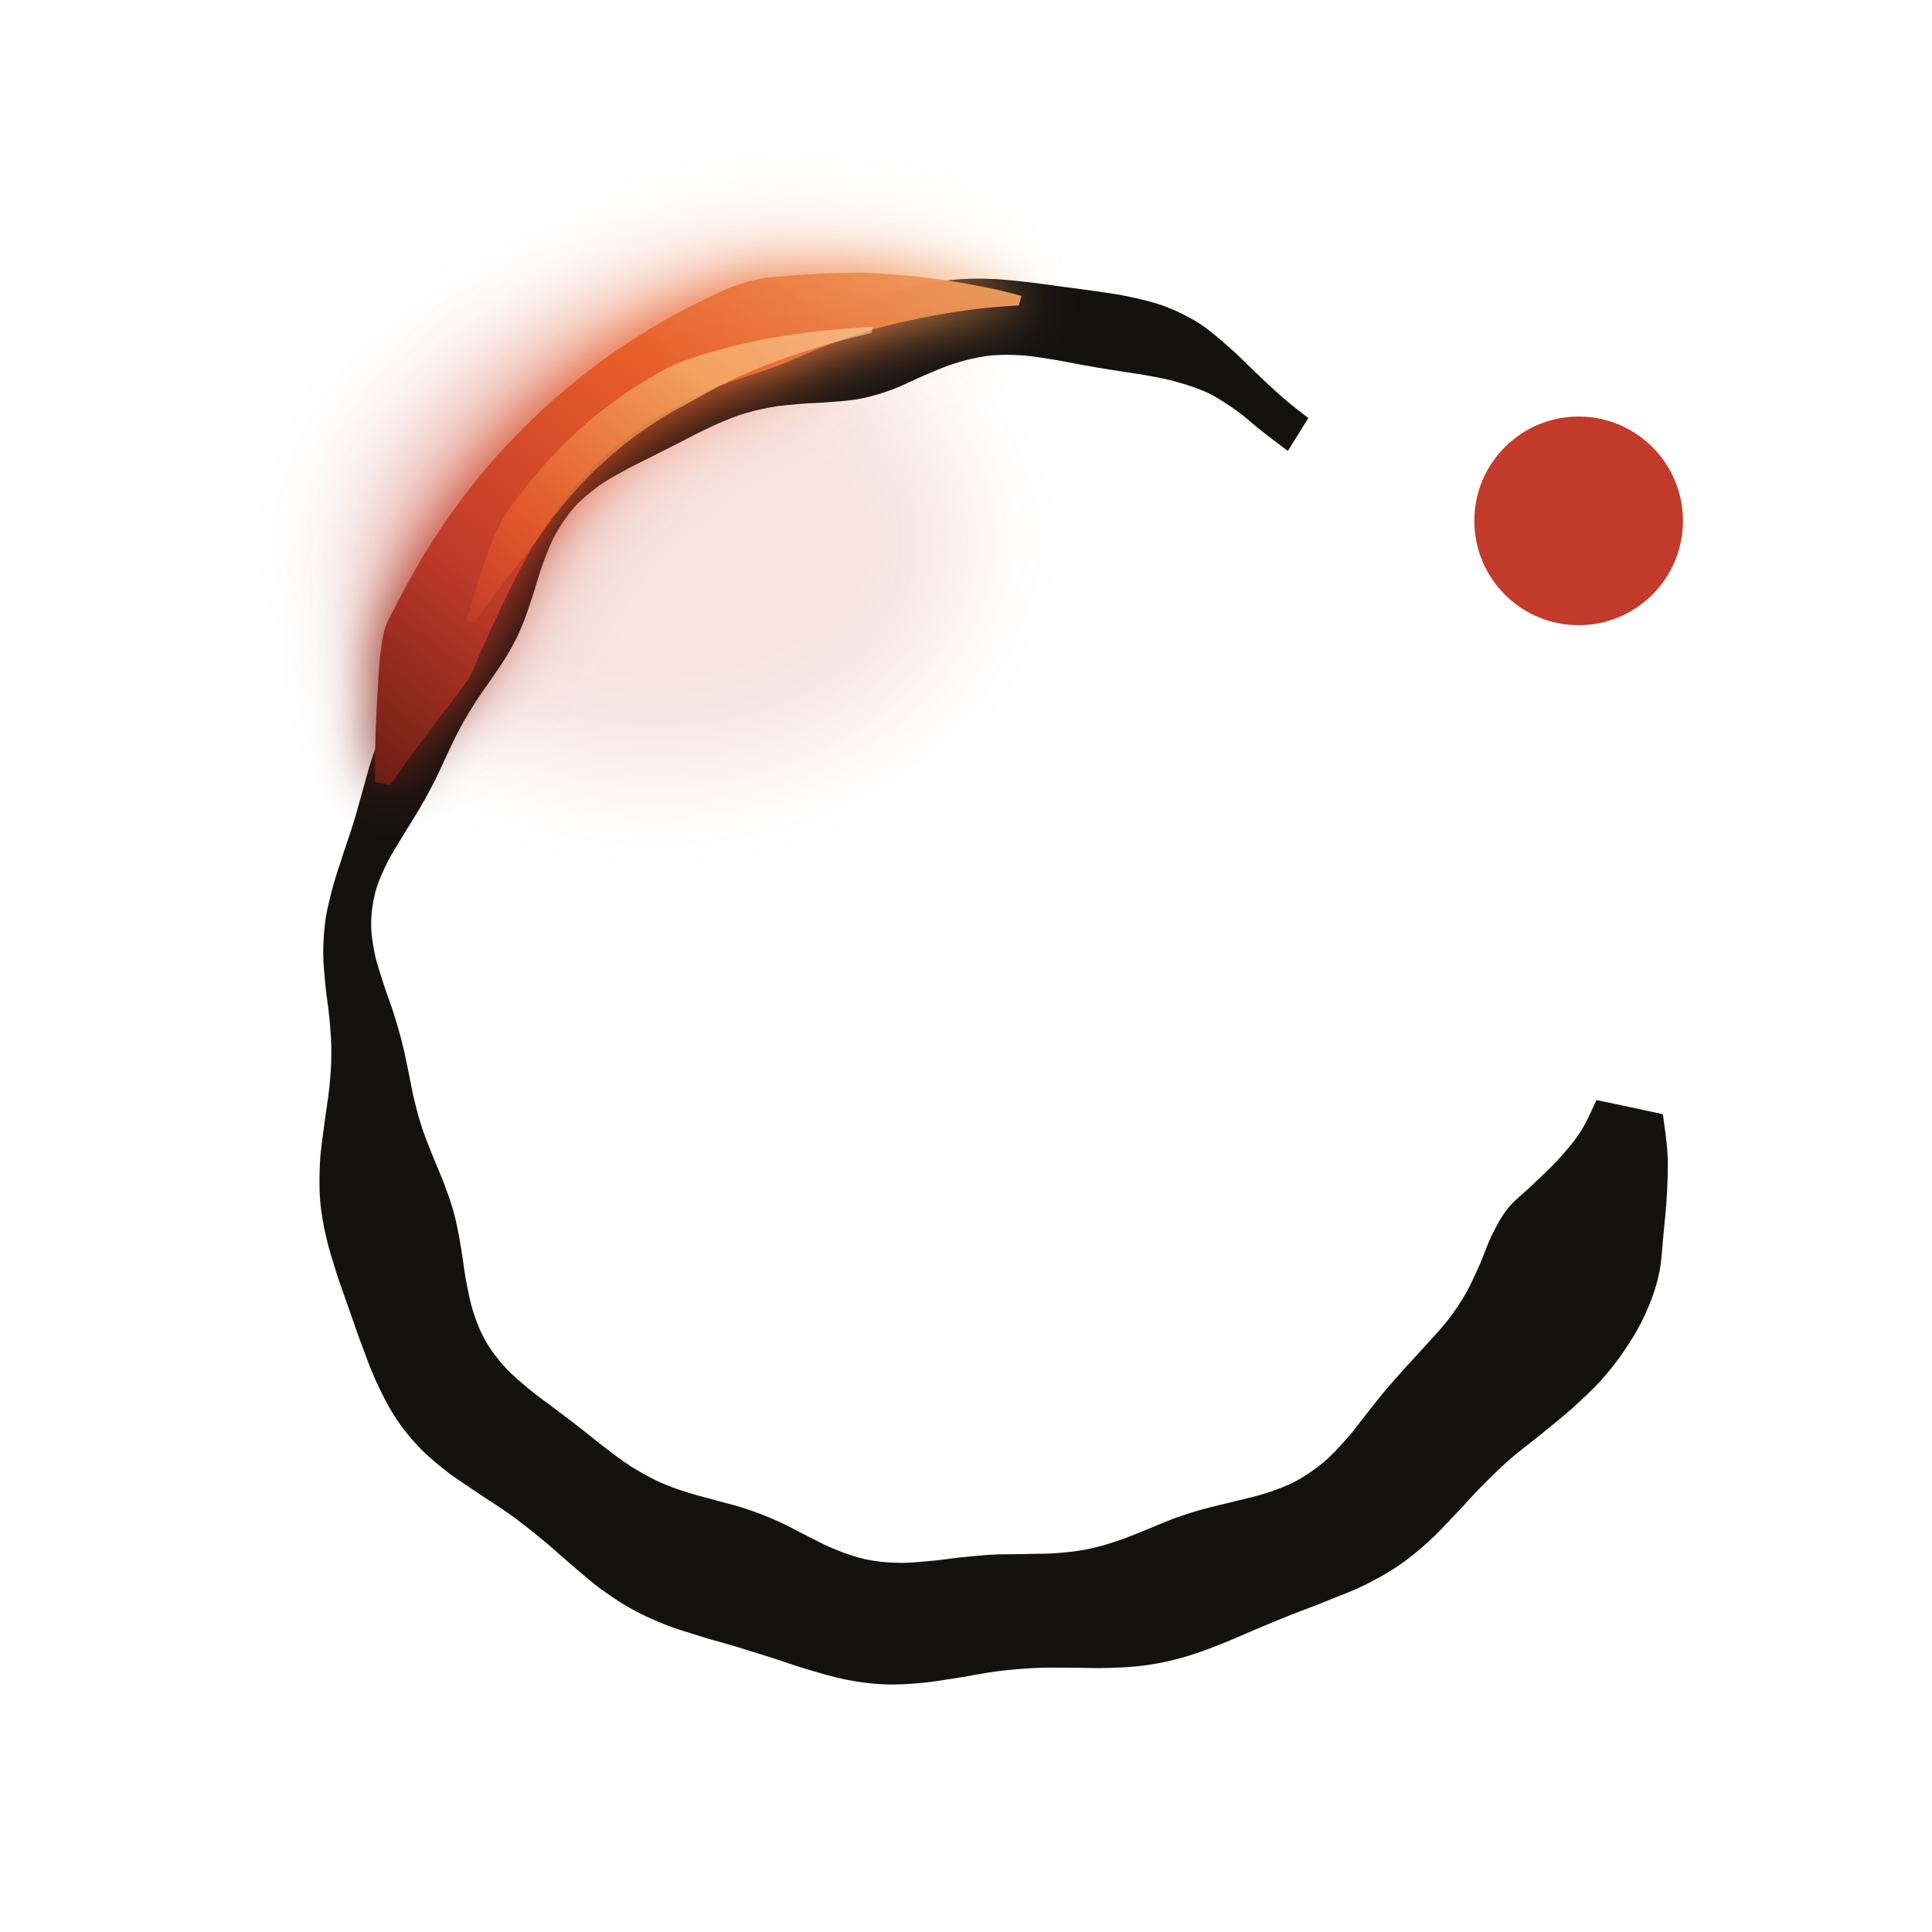
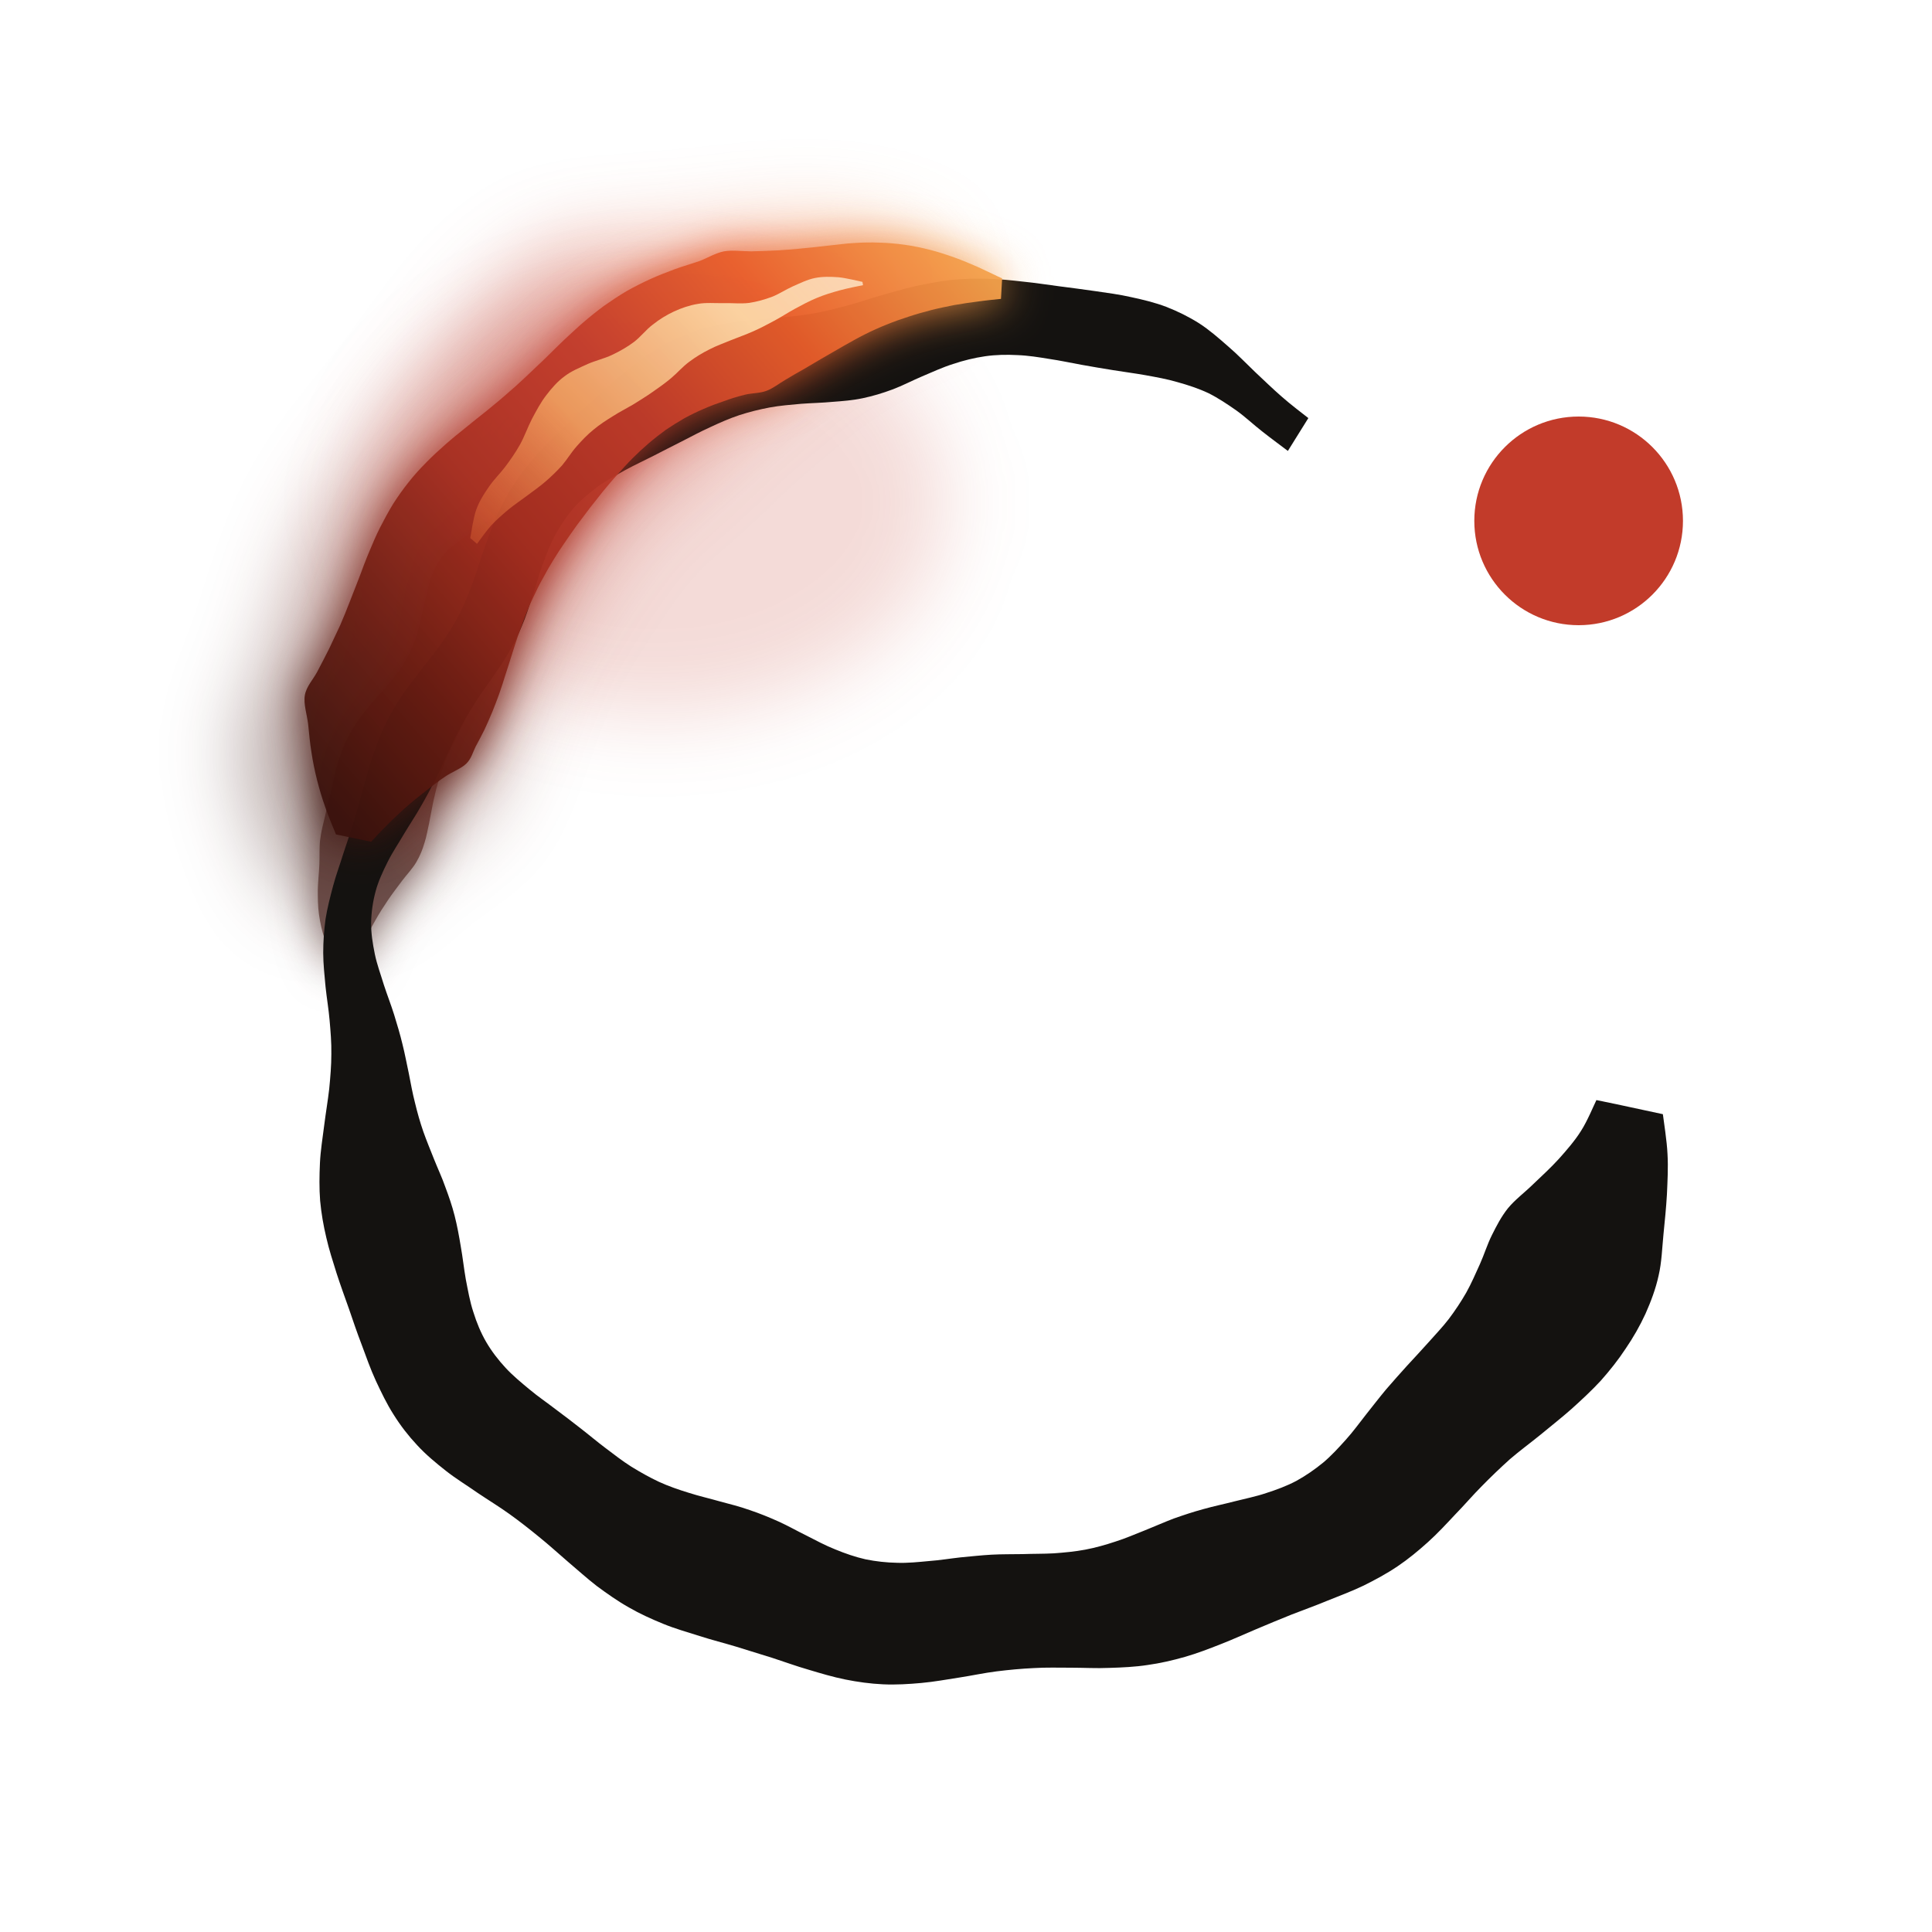
<svg xmlns="http://www.w3.org/2000/svg" viewBox="0 0 100 100" fill="none" role="img" aria-label="ShinkAIdo">
  <defs>
-     <filter id="soft" x="-35%" y="-35%" width="170%" height="170%" color-interpolation-filters="sRGB">
-       <feGaussianBlur in="SourceGraphic" stdDeviation="2.4" />
+     <filter id="soft" x="-40%" y="-40%" width="180%" height="180%" color-interpolation-filters="sRGB">
+       <feGaussianBlur in="SourceGraphic" stdDeviation="2.1" />
    </filter>
-     <filter id="glow" x="-20%" y="-20%" width="140%" height="140%" color-interpolation-filters="sRGB">
-       <feGaussianBlur in="SourceGraphic" stdDeviation="1.35" result="blur" />
+     <filter id="glow" x="-30%" y="-30%" width="160%" height="160%" color-interpolation-filters="sRGB">
+       <feGaussianBlur in="SourceGraphic" stdDeviation="1.15" result="blur" />
      <feMerge>
        <feMergeNode in="blur" />
        <feMergeNode in="SourceGraphic" />
      </feMerge>
    </filter>
-     <linearGradient id="fire" x1="18" y1="58" x2="52" y2="14" gradientUnits="userSpaceOnUse">
-       <stop offset="0%" stop-color="#141210" stop-opacity="0.92" />
-       <stop offset="22%" stop-color="#5C1810" />
-       <stop offset="48%" stop-color="#C23B2A" />
-       <stop offset="72%" stop-color="#E85D2A" />
-       <stop offset="100%" stop-color="#F0A060" stop-opacity="0.95" />
+     <linearGradient id="fire" x1="18.56" y1="43.43" x2="51.83" y2="15.01" gradientUnits="userSpaceOnUse">
+       <stop offset="0%" stop-color="#3A120C" />
+       <stop offset="18%" stop-color="#6B1C12" />
+       <stop offset="38%" stop-color="#A82E1F" />
+       <stop offset="58%" stop-color="#C23B2A" />
+       <stop offset="78%" stop-color="#E85D2A" />
+       <stop offset="100%" stop-color="#F4A04A" />
    </linearGradient>
-     <linearGradient id="ember" x1="28" y1="42" x2="48" y2="16" gradientUnits="userSpaceOnUse">
-       <stop offset="0%" stop-color="#C23B2A" stop-opacity="0" />
-       <stop offset="35%" stop-color="#E85D2A" stop-opacity="0.85" />
-       <stop offset="70%" stop-color="#F4B06A" stop-opacity="0.9" />
-       <stop offset="100%" stop-color="#FFE2B8" stop-opacity="0.55" />
+     <linearGradient id="hot" x1="28" y1="36" x2="48" y2="16" gradientUnits="userSpaceOnUse">
+       <stop offset="0%" stop-color="#E85D2A" stop-opacity="0.15" />
+       <stop offset="40%" stop-color="#F0A060" stop-opacity="0.95" />
+       <stop offset="75%" stop-color="#FFE2B0" stop-opacity="0.92" />
+       <stop offset="100%" stop-color="#FFF6E4" stop-opacity="0.75" />
    </linearGradient>
  </defs>
-   <ellipse cx="34" cy="28" rx="16" ry="12" fill="rgba(194,59,42,0.14)" filter="url(#soft)" />
+   <ellipse cx="34" cy="26" rx="15" ry="11" fill="rgba(194,59,42,0.18)" filter="url(#soft)" />
+   <path d="M 15.33 46.36 C 15.16 46.04, 14.61 45.12, 14.31 44.48 C 14.01 43.84, 13.75 43.18, 13.53 42.52 C 13.31 41.86, 13.15 41.19, 13.00 40.52 C 12.84 39.84, 12.58 39.10, 12.62 38.46 C 12.65 37.82, 12.99 37.25, 13.22 36.66 C 13.44 36.07, 13.75 35.51, 13.98 34.92 C 14.21 34.33, 14.41 33.73, 14.60 33.13 C 14.80 32.52, 14.96 31.90, 15.15 31.28 C 15.34 30.66, 15.52 30.03, 15.75 29.42 C 15.97 28.81, 16.21 28.20, 16.49 27.62 C 16.78 27.03, 17.10 26.47, 17.44 25.92 C 17.79 25.38, 18.18 24.86, 18.57 24.35 C 18.96 23.83, 19.38 23.35, 19.78 22.84 C 20.19 22.34, 20.60 21.85, 21.00 21.34 C 21.40 20.83, 21.79 20.31, 22.18 19.78 C 22.57 19.25, 22.95 18.70, 23.34 18.16 C 23.74 17.63, 24.14 17.07, 24.57 16.56 C 25.00 16.04, 25.45 15.53, 25.93 15.07 C 26.42 14.62, 26.93 14.19, 27.48 13.81 C 28.02 13.43, 28.55 13.00, 29.19 12.80 C 29.83 12.61, 30.63 12.70, 31.34 12.65 C 32.04 12.60, 32.72 12.55, 33.40 12.51 C 34.07 12.46, 34.74 12.43, 35.39 12.37 C 36.03 12.31, 36.66 12.24, 37.29 12.17 C 37.91 12.10, 38.52 12.00, 39.13 11.93 C 39.74 11.86, 40.35 11.78, 40.96 11.75 C 41.57 11.72, 42.18 11.70, 42.79 11.74 C 43.40 11.78, 44.02 11.85, 44.63 11.99 C 45.24 12.13, 45.85 12.36, 46.45 12.59 C 47.05 12.81, 47.91 13.20, 48.21 13.33 L 48.30 15.15 C 48.03 15.23, 47.22 15.44, 46.70 15.61 C 46.17 15.78, 45.65 15.94, 45.14 16.16 C 44.64 16.39, 44.15 16.67, 43.67 16.95 C 43.19 17.24, 42.72 17.55, 42.27 17.87 C 41.82 18.19, 41.38 18.53, 40.95 18.87 C 40.52 19.21, 40.11 19.56, 39.70 19.90 C 39.29 20.25, 38.89 20.59, 38.50 20.93 C 38.11 21.27, 37.73 21.60, 37.35 21.94 C 36.97 22.27, 36.60 22.59, 36.25 22.95 C 35.90 23.31, 35.62 23.78, 35.27 24.11 C 34.91 24.43, 34.48 24.60, 34.11 24.89 C 33.74 25.18, 33.38 25.49, 33.05 25.82 C 32.72 26.14, 32.40 26.50, 32.10 26.86 C 31.80 27.23, 31.53 27.61, 31.26 27.99 C 30.98 28.37, 30.73 28.77, 30.47 29.15 C 30.22 29.54, 29.97 29.92, 29.73 30.30 C 29.48 30.69, 29.23 31.06, 29.00 31.44 C 28.76 31.82, 28.52 32.20, 28.30 32.59 C 28.08 32.97, 27.86 33.36, 27.67 33.75 C 27.47 34.15, 27.29 34.55, 27.12 34.96 C 26.95 35.37, 26.80 35.78, 26.66 36.20 C 26.51 36.61, 26.39 37.03, 26.26 37.44 C 26.13 37.86, 26.01 38.27, 25.87 38.67 C 25.74 39.08, 25.60 39.48, 25.45 39.87 C 25.29 40.27, 25.16 40.66, 24.96 41.04 C 24.75 41.42, 24.59 41.80, 24.21 42.14 C 23.84 42.49, 23.21 42.76, 22.72 43.09 C 22.22 43.43, 21.73 43.79, 21.25 44.17 C 20.78 44.55, 20.31 44.95, 19.87 45.37 C 19.42 45.79, 18.79 46.48, 18.57 46.70 Z" fill="url(#fire)" opacity="0.4" filter="url(#soft)" />
+   <path d="M 17.35 49.89 C 17.26 49.68, 16.95 49.05, 16.81 48.62 C 16.67 48.20, 16.57 47.76, 16.51 47.33 C 16.45 46.90, 16.45 46.47, 16.45 46.05 C 16.46 45.62, 16.51 45.19, 16.53 44.76 C 16.55 44.34, 16.52 43.90, 16.57 43.47 C 16.62 43.05, 16.73 42.63, 16.83 42.22 C 16.92 41.80, 17.03 41.39, 17.13 40.97 C 17.23 40.56, 17.30 40.14, 17.42 39.73 C 17.54 39.33, 17.66 38.92, 17.83 38.53 C 18.01 38.14, 18.21 37.77, 18.45 37.41 C 18.68 37.06, 18.97 36.72, 19.24 36.39 C 19.52 36.06, 19.83 35.75, 20.09 35.43 C 20.36 35.10, 20.62 34.79, 20.84 34.44 C 21.05 34.10, 21.23 33.75, 21.39 33.38 C 21.54 33.00, 21.64 32.60, 21.75 32.20 C 21.85 31.80, 21.92 31.37, 22.03 30.95 C 22.13 30.54, 22.22 30.10, 22.38 29.72 C 22.54 29.34, 22.74 28.97, 23.00 28.67 C 23.26 28.36, 23.61 28.12, 23.94 27.87 C 24.26 27.62, 24.62 27.40, 24.95 27.16 C 25.27 26.92, 25.61 26.69, 25.91 26.44 C 26.21 26.18, 26.48 25.91, 26.75 25.62 C 27.01 25.33, 27.25 25.02, 27.49 24.71 C 27.74 24.40, 27.97 24.06, 28.23 23.76 C 28.49 23.47, 28.76 23.17, 29.06 22.92 C 29.37 22.67, 29.70 22.45, 30.05 22.27 C 30.40 22.09, 30.79 21.96, 31.17 21.84 C 31.56 21.72, 32.16 21.59, 32.36 21.54 L 32.65 22.01 C 32.50 22.14, 32.04 22.52, 31.75 22.79 C 31.47 23.06, 31.18 23.34, 30.92 23.64 C 30.66 23.94, 30.42 24.26, 30.19 24.59 C 29.97 24.92, 29.76 25.28, 29.57 25.63 C 29.37 25.99, 29.20 26.36, 29.03 26.72 C 28.85 27.09, 28.69 27.46, 28.52 27.81 C 28.35 28.17, 28.19 28.52, 28.02 28.86 C 27.85 29.20, 27.67 29.53, 27.50 29.86 C 27.33 30.19, 27.16 30.52, 27.00 30.85 C 26.84 31.18, 26.71 31.53, 26.55 31.86 C 26.40 32.19, 26.23 32.51, 26.07 32.83 C 25.91 33.15, 25.75 33.46, 25.60 33.78 C 25.45 34.11, 25.32 34.44, 25.19 34.77 C 25.05 35.10, 24.92 35.43, 24.78 35.75 C 24.65 36.07, 24.50 36.39, 24.35 36.71 C 24.20 37.02, 24.04 37.33, 23.88 37.64 C 23.73 37.95, 23.56 38.26, 23.41 38.58 C 23.26 38.90, 23.12 39.22, 22.99 39.55 C 22.87 39.87, 22.76 40.21, 22.66 40.55 C 22.56 40.88, 22.49 41.23, 22.41 41.57 C 22.34 41.92, 22.28 42.26, 22.21 42.61 C 22.13 42.95, 22.08 43.30, 21.97 43.63 C 21.87 43.97, 21.74 44.30, 21.55 44.62 C 21.36 44.95, 21.06 45.26, 20.81 45.59 C 20.57 45.91, 20.31 46.25, 20.08 46.59 C 19.85 46.93, 19.62 47.29, 19.42 47.65 C 19.21 48.01, 19.03 48.38, 18.87 48.75 C 18.71 49.12, 18.52 49.70, 18.45 49.89 Z" fill="url(#fire)" opacity="0.72" filter="url(#glow)" />
  <path d="M 86.07 57.67 C 86.11 58.01, 86.28 59.05, 86.31 59.74 C 86.35 60.44, 86.31 61.12, 86.28 61.82 C 86.24 62.51, 86.17 63.20, 86.10 63.90 C 86.03 64.60, 86.01 65.34, 85.85 66.02 C 85.70 66.71, 85.45 67.37, 85.17 68.00 C 84.88 68.63, 84.53 69.24, 84.14 69.81 C 83.76 70.39, 83.32 70.94, 82.86 71.46 C 82.39 71.97, 81.87 72.45, 81.35 72.92 C 80.83 73.38, 80.28 73.81, 79.75 74.25 C 79.21 74.69, 78.66 75.09, 78.15 75.53 C 77.65 75.98, 77.17 76.44, 76.70 76.92 C 76.23 77.39, 75.80 77.90, 75.33 78.38 C 74.87 78.87, 74.41 79.37, 73.91 79.82 C 73.41 80.27, 72.89 80.70, 72.34 81.07 C 71.78 81.45, 71.18 81.77, 70.58 82.07 C 69.97 82.36, 69.34 82.60, 68.71 82.85 C 68.09 83.11, 67.46 83.33, 66.85 83.57 C 66.23 83.82, 65.62 84.07, 65.01 84.33 C 64.41 84.58, 63.81 84.86, 63.19 85.10 C 62.58 85.34, 61.96 85.58, 61.33 85.76 C 60.70 85.94, 60.05 86.09, 59.40 86.18 C 58.75 86.28, 58.08 86.31, 57.42 86.33 C 56.76 86.36, 56.10 86.32, 55.44 86.32 C 54.79 86.32, 54.14 86.30, 53.50 86.34 C 52.86 86.37, 52.22 86.43, 51.58 86.51 C 50.94 86.59, 50.30 86.73, 49.65 86.83 C 49.00 86.93, 48.35 87.05, 47.69 87.11 C 47.03 87.17, 46.37 87.21, 45.71 87.18 C 45.05 87.15, 44.40 87.06, 43.75 86.93 C 43.11 86.80, 42.47 86.61, 41.84 86.42 C 41.21 86.24, 40.59 86.01, 39.97 85.81 C 39.35 85.62, 38.72 85.42, 38.10 85.23 C 37.47 85.04, 36.83 84.88, 36.21 84.68 C 35.58 84.48, 34.94 84.30, 34.33 84.05 C 33.72 83.80, 33.12 83.53, 32.55 83.20 C 31.98 82.88, 31.43 82.49, 30.90 82.10 C 30.38 81.70, 29.89 81.25, 29.39 80.83 C 28.89 80.40, 28.41 79.96, 27.90 79.55 C 27.40 79.14, 26.89 78.74, 26.36 78.36 C 25.83 77.98, 25.27 77.64, 24.72 77.27 C 24.18 76.89, 23.60 76.54, 23.08 76.13 C 22.56 75.72, 22.04 75.29, 21.59 74.80 C 21.14 74.32, 20.73 73.79, 20.38 73.23 C 20.02 72.67, 19.73 72.06, 19.45 71.46 C 19.17 70.85, 18.95 70.22, 18.72 69.60 C 18.48 68.98, 18.27 68.35, 18.06 67.74 C 17.84 67.12, 17.62 66.52, 17.42 65.90 C 17.23 65.29, 17.03 64.68, 16.89 64.06 C 16.74 63.43, 16.63 62.80, 16.57 62.15 C 16.52 61.51, 16.53 60.85, 16.56 60.20 C 16.59 59.55, 16.70 58.89, 16.78 58.25 C 16.86 57.61, 16.97 56.97, 17.04 56.36 C 17.10 55.74, 17.15 55.15, 17.15 54.56 C 17.16 53.96, 17.11 53.39, 17.06 52.81 C 17.01 52.23, 16.91 51.65, 16.85 51.07 C 16.80 50.49, 16.73 49.91, 16.73 49.32 C 16.73 48.74, 16.77 48.15, 16.85 47.57 C 16.94 47.00, 17.09 46.42, 17.24 45.86 C 17.39 45.29, 17.60 44.74, 17.77 44.18 C 17.95 43.63, 18.14 43.09, 18.31 42.54 C 18.48 41.99, 18.62 41.44, 18.78 40.89 C 18.94 40.34, 19.07 39.78, 19.26 39.24 C 19.44 38.70, 19.63 38.15, 19.88 37.64 C 20.12 37.12, 20.41 36.62, 20.72 36.14 C 21.03 35.66, 21.40 35.21, 21.74 34.75 C 22.08 34.29, 22.46 33.86, 22.78 33.40 C 23.11 32.94, 23.41 32.48, 23.68 31.98 C 23.95 31.48, 24.17 30.95, 24.38 30.40 C 24.60 29.85, 24.77 29.26, 24.97 28.67 C 25.18 28.09, 25.38 27.48, 25.63 26.91 C 25.88 26.34, 26.16 25.77, 26.49 25.24 C 26.82 24.72, 27.19 24.23, 27.59 23.76 C 27.98 23.29, 28.42 22.86, 28.86 22.43 C 29.30 22.00, 29.75 21.58, 30.21 21.16 C 30.67 20.74, 31.12 20.31, 31.60 19.90 C 32.08 19.49, 32.55 19.07, 33.06 18.70 C 33.57 18.33, 34.10 17.97, 34.66 17.69 C 35.22 17.41, 35.81 17.18, 36.42 17.00 C 37.02 16.83, 37.66 16.73, 38.28 16.64 C 38.91 16.55, 39.55 16.52, 40.17 16.46 C 40.79 16.39, 41.41 16.35, 42.01 16.24 C 42.62 16.14, 43.20 15.99, 43.80 15.83 C 44.39 15.68, 44.97 15.47, 45.57 15.30 C 46.17 15.13, 46.77 14.95, 47.39 14.81 C 48.00 14.68, 48.62 14.56, 49.24 14.49 C 49.86 14.43, 50.49 14.41, 51.11 14.43 C 51.74 14.44, 52.36 14.51, 52.98 14.58 C 53.60 14.64, 54.22 14.74, 54.84 14.82 C 55.46 14.90, 56.08 14.98, 56.70 15.07 C 57.32 15.16, 57.94 15.24, 58.55 15.38 C 59.16 15.51, 59.78 15.66, 60.36 15.88 C 60.95 16.11, 61.52 16.39, 62.06 16.73 C 62.59 17.07, 63.09 17.51, 63.57 17.93 C 64.06 18.35, 64.51 18.82, 64.97 19.26 C 65.43 19.69, 65.87 20.12, 66.33 20.52 C 66.78 20.92, 67.49 21.46, 67.72 21.64 L 67.57 21.88 L 66.66 23.34 C 66.44 23.17, 65.77 22.68, 65.33 22.33 C 64.88 21.98, 64.46 21.58, 64.00 21.25 C 63.53 20.92, 63.05 20.60, 62.55 20.35 C 62.04 20.11, 61.49 19.93, 60.95 19.78 C 60.41 19.62, 59.84 19.52, 59.29 19.42 C 58.73 19.32, 58.17 19.25, 57.62 19.16 C 57.06 19.07, 56.52 18.98, 55.97 18.88 C 55.42 18.78, 54.87 18.66, 54.32 18.58 C 53.77 18.49, 53.22 18.40, 52.66 18.38 C 52.11 18.35, 51.54 18.36, 50.99 18.44 C 50.43 18.52, 49.87 18.66, 49.33 18.84 C 48.79 19.01, 48.25 19.26, 47.73 19.48 C 47.21 19.70, 46.70 19.97, 46.19 20.16 C 45.68 20.35, 45.18 20.50, 44.66 20.61 C 44.15 20.72, 43.62 20.76, 43.09 20.80 C 42.56 20.85, 42.01 20.86, 41.47 20.90 C 40.93 20.95, 40.38 20.99, 39.84 21.09 C 39.31 21.19, 38.78 21.32, 38.26 21.49 C 37.75 21.66, 37.25 21.88, 36.76 22.11 C 36.27 22.33, 35.79 22.59, 35.30 22.84 C 34.82 23.08, 34.34 23.33, 33.85 23.58 C 33.36 23.83, 32.86 24.06, 32.38 24.32 C 31.90 24.59, 31.41 24.85, 30.96 25.17 C 30.52 25.50, 30.09 25.85, 29.72 26.26 C 29.36 26.67, 29.04 27.14, 28.76 27.64 C 28.49 28.13, 28.28 28.69, 28.08 29.23 C 27.88 29.77, 27.74 30.34, 27.56 30.87 C 27.38 31.40, 27.22 31.93, 27.01 32.41 C 26.81 32.90, 26.58 33.35, 26.32 33.79 C 26.07 34.23, 25.78 34.64, 25.49 35.06 C 25.21 35.48, 24.90 35.88, 24.63 36.31 C 24.36 36.74, 24.09 37.17, 23.85 37.62 C 23.60 38.07, 23.39 38.53, 23.17 38.99 C 22.95 39.45, 22.75 39.92, 22.52 40.38 C 22.28 40.84, 22.04 41.30, 21.77 41.76 C 21.51 42.22, 21.20 42.68, 20.92 43.15 C 20.64 43.63, 20.32 44.10, 20.07 44.60 C 19.82 45.10, 19.58 45.61, 19.44 46.14 C 19.30 46.66, 19.22 47.21, 19.21 47.75 C 19.20 48.29, 19.29 48.84, 19.40 49.38 C 19.51 49.92, 19.71 50.45, 19.87 50.98 C 20.04 51.50, 20.24 52.01, 20.40 52.52 C 20.56 53.04, 20.71 53.54, 20.83 54.04 C 20.96 54.55, 21.05 55.06, 21.16 55.56 C 21.26 56.07, 21.35 56.58, 21.48 57.08 C 21.60 57.58, 21.74 58.08, 21.91 58.57 C 22.08 59.05, 22.28 59.53, 22.47 60.01 C 22.66 60.49, 22.88 60.95, 23.05 61.44 C 23.23 61.92, 23.40 62.41, 23.53 62.92 C 23.66 63.43, 23.76 63.97, 23.85 64.52 C 23.95 65.07, 24.01 65.65, 24.11 66.22 C 24.22 66.78, 24.32 67.37, 24.50 67.91 C 24.67 68.46, 24.89 68.99, 25.17 69.47 C 25.45 69.95, 25.80 70.40, 26.17 70.80 C 26.55 71.21, 26.99 71.57, 27.41 71.92 C 27.84 72.28, 28.30 72.59, 28.74 72.93 C 29.18 73.26, 29.62 73.59, 30.05 73.93 C 30.49 74.27, 30.90 74.62, 31.34 74.95 C 31.78 75.28, 32.21 75.62, 32.67 75.91 C 33.14 76.20, 33.62 76.47, 34.11 76.70 C 34.61 76.93, 35.14 77.11, 35.66 77.27 C 36.19 77.44, 36.73 77.56, 37.25 77.71 C 37.77 77.85, 38.30 77.98, 38.80 78.16 C 39.31 78.33, 39.80 78.53, 40.29 78.75 C 40.78 78.97, 41.25 79.24, 41.74 79.48 C 42.23 79.73, 42.73 80.00, 43.24 80.20 C 43.75 80.41, 44.27 80.59, 44.80 80.71 C 45.34 80.82, 45.89 80.88, 46.43 80.89 C 46.98 80.91, 47.54 80.85, 48.08 80.80 C 48.63 80.76, 49.17 80.67, 49.71 80.61 C 50.25 80.56, 50.78 80.50, 51.32 80.47 C 51.86 80.44, 52.39 80.45, 52.93 80.44 C 53.47 80.42, 54.01 80.43, 54.55 80.40 C 55.09 80.36, 55.64 80.31, 56.17 80.21 C 56.70 80.11, 57.23 79.96, 57.74 79.79 C 58.25 79.63, 58.75 79.41, 59.26 79.21 C 59.76 79.01, 60.25 78.79, 60.75 78.60 C 61.26 78.42, 61.77 78.25, 62.29 78.11 C 62.82 77.96, 63.36 77.85, 63.90 77.71 C 64.45 77.57, 65.01 77.46, 65.54 77.28 C 66.07 77.11, 66.61 76.91, 67.10 76.65 C 67.59 76.38, 68.05 76.06, 68.48 75.71 C 68.91 75.35, 69.29 74.93, 69.66 74.52 C 70.04 74.10, 70.37 73.64, 70.71 73.21 C 71.06 72.77, 71.39 72.34, 71.74 71.92 C 72.10 71.50, 72.46 71.10, 72.82 70.70 C 73.19 70.30, 73.56 69.90, 73.92 69.50 C 74.28 69.09, 74.66 68.70, 74.99 68.27 C 75.32 67.83, 75.62 67.38, 75.89 66.91 C 76.16 66.43, 76.37 65.93, 76.60 65.43 C 76.82 64.94, 76.98 64.41, 77.22 63.93 C 77.46 63.45, 77.70 62.98, 78.05 62.54 C 78.41 62.10, 78.91 61.73, 79.35 61.30 C 79.79 60.88, 80.26 60.45, 80.68 59.99 C 81.09 59.53, 81.51 59.05, 81.83 58.54 C 82.16 58.03, 82.50 57.20, 82.63 56.94 L 83.65 57.15 Z" fill="#141210" />
-   <path d="M 20.03 37.22 C 20.02 36.96, 19.98 36.20, 19.96 35.67 C 19.95 35.15, 19.94 34.61, 19.93 34.07 C 19.93 33.53, 19.93 32.98, 19.95 32.42 C 19.96 31.87, 19.98 31.30, 20.01 30.73 C 20.05 30.16, 20.03 29.53, 20.14 28.99 C 20.26 28.45, 20.48 27.97, 20.70 27.49 C 20.92 27.01, 21.21 26.57, 21.48 26.12 C 21.75 25.67, 22.03 25.22, 22.32 24.77 C 22.61 24.33, 22.91 23.89, 23.22 23.46 C 23.53 23.02, 23.85 22.60, 24.19 22.18 C 24.52 21.76, 24.87 21.35, 25.23 20.94 C 25.58 20.54, 25.95 20.15, 26.34 19.77 C 26.72 19.39, 27.11 19.02, 27.52 18.66 C 27.93 18.30, 28.34 17.95, 28.77 17.62 C 29.20 17.29, 29.64 16.97, 30.09 16.66 C 30.53 16.35, 30.99 16.06, 31.46 15.78 C 31.92 15.50, 32.40 15.23, 32.88 14.98 C 33.36 14.72, 33.85 14.48, 34.35 14.25 C 34.84 14.02, 35.33 13.76, 35.85 13.60 C 36.37 13.44, 36.93 13.37, 37.47 13.30 C 38.02 13.24, 38.59 13.23, 39.14 13.21 C 39.70 13.20, 40.25 13.19, 40.79 13.19 C 41.34 13.20, 41.89 13.21, 42.43 13.23 C 42.97 13.26, 43.50 13.28, 44.04 13.33 C 44.57 13.38, 45.10 13.45, 45.63 13.54 C 46.16 13.62, 46.68 13.72, 47.20 13.83 C 47.72 13.93, 48.23 14.05, 48.73 14.17 C 49.24 14.30, 49.99 14.52, 50.24 14.58 L 50.13 15.58 C 49.89 15.64, 49.18 15.78, 48.71 15.89 C 48.24 16.00, 47.77 16.12, 47.31 16.25 C 46.85 16.38, 46.39 16.52, 45.94 16.67 C 45.48 16.81, 45.04 16.97, 44.60 17.15 C 44.16 17.33, 43.72 17.53, 43.30 17.72 C 42.87 17.92, 42.45 18.12, 42.03 18.33 C 41.62 18.54, 41.21 18.76, 40.80 18.98 C 40.40 19.20, 40.01 19.45, 39.61 19.67 C 39.22 19.89, 38.83 20.12, 38.43 20.32 C 38.03 20.52, 37.62 20.67, 37.22 20.86 C 36.81 21.04, 36.42 21.24, 36.03 21.45 C 35.64 21.66, 35.26 21.88, 34.88 22.11 C 34.50 22.35, 34.13 22.59, 33.77 22.84 C 33.41 23.10, 33.06 23.37, 32.72 23.64 C 32.38 23.92, 32.04 24.21, 31.72 24.51 C 31.40 24.80, 31.08 25.11, 30.78 25.43 C 30.48 25.75, 30.19 26.08, 29.91 26.41 C 29.63 26.75, 29.36 27.09, 29.10 27.44 C 28.84 27.79, 28.59 28.15, 28.35 28.51 C 28.11 28.87, 27.88 29.23, 27.66 29.60 C 27.44 29.97, 27.23 30.34, 27.03 30.72 C 26.82 31.09, 26.64 31.48, 26.44 31.84 C 26.23 32.21, 26.03 32.57, 25.78 32.90 C 25.52 33.23, 25.20 33.50, 24.91 33.81 C 24.62 34.12, 24.34 34.43, 24.05 34.75 C 23.76 35.07, 23.47 35.39, 23.19 35.71 C 22.90 36.04, 22.61 36.37, 22.32 36.70 C 22.03 37.04, 21.60 37.55, 21.45 37.72 Z" fill="url(#fire)" opacity="0.42" filter="url(#soft)" />
-   <path d="M 19.41 40.48 C 19.41 40.27, 19.41 39.63, 19.41 39.20 C 19.42 38.77, 19.43 38.34, 19.44 37.90 C 19.46 37.47, 19.48 37.02, 19.50 36.58 C 19.52 36.13, 19.55 35.68, 19.58 35.22 C 19.61 34.77, 19.63 34.30, 19.69 33.84 C 19.75 33.39, 19.80 32.91, 19.94 32.49 C 20.07 32.07, 20.31 31.70, 20.51 31.31 C 20.71 30.92, 20.91 30.53, 21.13 30.14 C 21.34 29.75, 21.56 29.37, 21.78 28.99 C 22.01 28.61, 22.24 28.23, 22.48 27.86 C 22.72 27.49, 22.97 27.12, 23.23 26.75 C 23.49 26.39, 23.75 26.03, 24.02 25.67 C 24.29 25.31, 24.57 24.96, 24.85 24.61 C 25.14 24.27, 25.43 23.92, 25.73 23.59 C 26.03 23.25, 26.34 22.92, 26.66 22.60 C 26.97 22.27, 27.29 21.95, 27.62 21.64 C 27.95 21.32, 28.28 21.01, 28.62 20.71 C 28.96 20.41, 29.31 20.11, 29.67 19.83 C 30.02 19.54, 30.38 19.25, 30.75 18.98 C 31.11 18.70, 31.49 18.43, 31.86 18.17 C 32.24 17.91, 32.63 17.66, 33.02 17.41 C 33.41 17.16, 33.80 16.92, 34.20 16.69 C 34.60 16.46, 35.01 16.24, 35.42 16.02 C 35.83 15.81, 36.24 15.60, 36.67 15.40 C 37.09 15.20, 37.50 14.99, 37.94 14.83 C 38.38 14.67, 38.82 14.53, 39.28 14.44 C 39.73 14.35, 40.21 14.33, 40.68 14.29 C 41.15 14.25, 41.61 14.21, 42.08 14.19 C 42.54 14.16, 43.00 14.14, 43.47 14.13 C 43.93 14.12, 44.39 14.11, 44.85 14.12 C 45.31 14.14, 45.77 14.17, 46.22 14.21 C 46.68 14.24, 47.14 14.28, 47.59 14.33 C 48.04 14.38, 48.49 14.44, 48.93 14.51 C 49.38 14.57, 49.83 14.64, 50.27 14.73 C 50.71 14.81, 51.15 14.90, 51.58 14.99 C 52.02 15.09, 52.66 15.26, 52.87 15.32 L 52.73 15.81 C 52.52 15.82, 51.87 15.86, 51.45 15.90 C 51.02 15.94, 50.59 15.98, 50.17 16.04 C 49.75 16.09, 49.32 16.16, 48.91 16.23 C 48.49 16.30, 48.07 16.38, 47.66 16.46 C 47.24 16.55, 46.83 16.64, 46.42 16.73 C 46.01 16.83, 45.61 16.93, 45.21 17.04 C 44.80 17.16, 44.41 17.30, 44.01 17.44 C 43.62 17.57, 43.23 17.72, 42.84 17.86 C 42.45 18.01, 42.07 18.17, 41.69 18.33 C 41.31 18.48, 40.94 18.67, 40.56 18.82 C 40.18 18.97, 39.80 19.10, 39.42 19.23 C 39.03 19.36, 38.64 19.47, 38.26 19.61 C 37.87 19.74, 37.49 19.88, 37.12 20.03 C 36.74 20.19, 36.36 20.35, 36.00 20.52 C 35.63 20.69, 35.26 20.87, 34.90 21.06 C 34.55 21.26, 34.19 21.46, 33.85 21.67 C 33.50 21.89, 33.17 22.12, 32.84 22.35 C 32.51 22.59, 32.19 22.84, 31.87 23.10 C 31.56 23.36, 31.26 23.63, 30.97 23.91 C 30.67 24.20, 30.39 24.49, 30.12 24.79 C 29.85 25.09, 29.58 25.40, 29.33 25.72 C 29.08 26.03, 28.84 26.36, 28.61 26.69 C 28.37 27.02, 28.15 27.35, 27.94 27.69 C 27.72 28.03, 27.52 28.38, 27.32 28.72 C 27.13 29.07, 26.94 29.42, 26.76 29.77 C 26.57 30.12, 26.40 30.47, 26.23 30.83 C 26.06 31.18, 25.89 31.53, 25.73 31.88 C 25.57 32.23, 25.41 32.58, 25.25 32.92 C 25.09 33.27, 24.94 33.62, 24.79 33.96 C 24.63 34.31, 24.51 34.66, 24.33 34.99 C 24.15 35.31, 23.92 35.61, 23.69 35.91 C 23.47 36.21, 23.23 36.51, 23.00 36.81 C 22.76 37.11, 22.53 37.42, 22.30 37.73 C 22.06 38.04, 21.83 38.35, 21.60 38.67 C 21.36 38.98, 21.13 39.30, 20.90 39.63 C 20.66 39.96, 20.32 40.46, 20.20 40.62 Z" fill="url(#fire)" filter="url(#glow)" />
-   <path d="M 24.15 32.11 C 24.20 31.93, 24.36 31.38, 24.47 31.01 C 24.58 30.64, 24.70 30.27, 24.82 29.89 C 24.94 29.52, 25.07 29.15, 25.20 28.77 C 25.34 28.40, 25.47 28.01, 25.63 27.65 C 25.80 27.29, 25.98 26.93, 26.18 26.60 C 26.39 26.27, 26.63 25.97, 26.87 25.66 C 27.10 25.35, 27.34 25.05, 27.59 24.75 C 27.84 24.45, 28.09 24.15, 28.35 23.86 C 28.62 23.57, 28.89 23.29, 29.16 23.01 C 29.44 22.74, 29.73 22.47, 30.02 22.21 C 30.31 21.94, 30.61 21.69, 30.91 21.44 C 31.22 21.20, 31.53 20.96, 31.85 20.73 C 32.17 20.50, 32.49 20.27, 32.82 20.06 C 33.16 19.85, 33.49 19.64, 33.83 19.45 C 34.17 19.25, 34.51 19.05, 34.87 18.89 C 35.23 18.72, 35.61 18.60, 35.98 18.48 C 36.36 18.35, 36.74 18.24, 37.12 18.13 C 37.50 18.03, 37.88 17.93, 38.26 17.84 C 38.64 17.75, 39.03 17.66, 39.41 17.59 C 39.79 17.51, 40.18 17.45, 40.56 17.38 C 40.95 17.32, 41.33 17.27, 41.72 17.22 C 42.10 17.17, 42.49 17.12, 42.87 17.09 C 43.26 17.05, 43.64 17.02, 44.03 16.99 C 44.41 16.96, 44.98 16.93, 45.17 16.92 L 45.12 17.23 C 44.93 17.28, 44.39 17.41, 44.02 17.50 C 43.66 17.59, 43.30 17.69, 42.94 17.79 C 42.58 17.90, 42.22 18.00, 41.87 18.12 C 41.51 18.23, 41.16 18.34, 40.81 18.47 C 40.46 18.59, 40.11 18.72, 39.76 18.85 C 39.42 18.99, 39.07 19.13, 38.73 19.28 C 38.39 19.42, 38.06 19.58, 37.72 19.74 C 37.39 19.90, 37.06 20.07, 36.74 20.24 C 36.41 20.42, 36.09 20.61, 35.77 20.78 C 35.45 20.96, 35.12 21.13, 34.80 21.31 C 34.48 21.49, 34.17 21.69, 33.86 21.89 C 33.56 22.09, 33.25 22.30, 32.96 22.51 C 32.66 22.73, 32.37 22.95, 32.09 23.18 C 31.80 23.42, 31.53 23.66, 31.26 23.90 C 30.99 24.15, 30.72 24.40, 30.47 24.66 C 30.21 24.92, 29.96 25.19, 29.72 25.46 C 29.48 25.73, 29.24 26.01, 29.01 26.29 C 28.78 26.57, 28.56 26.86, 28.35 27.15 C 28.13 27.44, 27.93 27.75, 27.72 28.04 C 27.51 28.32, 27.29 28.61, 27.08 28.89 C 26.86 29.16, 26.63 29.43, 26.41 29.71 C 26.19 29.98, 25.98 30.26, 25.77 30.55 C 25.56 30.83, 25.35 31.11, 25.15 31.40 C 24.94 31.68, 24.64 32.11, 24.54 32.26 Z" fill="url(#ember)" opacity="0.9" />
+   <path d="M 17.39 43.19 C 17.29 42.95, 17.00 42.26, 16.84 41.79 C 16.67 41.32, 16.53 40.84, 16.41 40.37 C 16.29 39.89, 16.19 39.41, 16.12 38.93 C 16.04 38.45, 16.00 37.97, 15.95 37.48 C 15.89 36.99, 15.70 36.43, 15.78 35.98 C 15.86 35.53, 16.20 35.18, 16.41 34.79 C 16.62 34.39, 16.83 33.99, 17.03 33.59 C 17.22 33.19, 17.41 32.79, 17.60 32.38 C 17.78 31.96, 17.95 31.55, 18.11 31.13 C 18.28 30.70, 18.44 30.28, 18.61 29.85 C 18.77 29.42, 18.93 28.98, 19.11 28.56 C 19.29 28.13, 19.47 27.70, 19.68 27.29 C 19.89 26.88, 20.11 26.47, 20.35 26.08 C 20.60 25.69, 20.86 25.32, 21.15 24.96 C 21.43 24.60, 21.74 24.26, 22.06 23.94 C 22.38 23.61, 22.72 23.30, 23.06 23.00 C 23.40 22.70, 23.76 22.41, 24.11 22.13 C 24.46 21.84, 24.82 21.56, 25.17 21.28 C 25.52 20.99, 25.87 20.71, 26.21 20.41 C 26.55 20.12, 26.88 19.82, 27.21 19.51 C 27.54 19.20, 27.87 18.88, 28.20 18.57 C 28.52 18.25, 28.85 17.93, 29.18 17.61 C 29.52 17.30, 29.85 16.98, 30.20 16.68 C 30.55 16.38, 30.91 16.09, 31.28 15.82 C 31.65 15.56, 32.04 15.30, 32.43 15.07 C 32.82 14.85, 33.23 14.64, 33.65 14.45 C 34.06 14.26, 34.49 14.10, 34.91 13.94 C 35.34 13.78, 35.78 13.66, 36.21 13.51 C 36.63 13.35, 37.02 13.10, 37.47 13.01 C 37.91 12.93, 38.42 13.01, 38.88 13.01 C 39.35 13.00, 39.81 12.98, 40.26 12.96 C 40.71 12.93, 41.15 12.90, 41.59 12.85 C 42.03 12.81, 42.47 12.76, 42.90 12.71 C 43.34 12.67, 43.77 12.60, 44.21 12.58 C 44.64 12.55, 45.08 12.54, 45.52 12.56 C 45.95 12.57, 46.39 12.61, 46.83 12.67 C 47.26 12.73, 47.70 12.82, 48.13 12.93 C 48.56 13.04, 48.99 13.18, 49.41 13.33 C 49.83 13.48, 50.25 13.66, 50.66 13.84 C 51.06 14.02, 51.66 14.32, 51.87 14.41 L 51.81 15.47 C 51.61 15.49, 51.00 15.55, 50.59 15.61 C 50.19 15.66, 49.79 15.72, 49.39 15.79 C 48.99 15.87, 48.59 15.95, 48.20 16.05 C 47.81 16.15, 47.42 16.26, 47.03 16.39 C 46.65 16.51, 46.26 16.65, 45.89 16.80 C 45.51 16.95, 45.14 17.12, 44.78 17.30 C 44.41 17.48, 44.06 17.69, 43.71 17.88 C 43.36 18.08, 43.01 18.28, 42.67 18.48 C 42.32 18.68, 41.99 18.88, 41.65 19.08 C 41.31 19.27, 40.98 19.46, 40.65 19.66 C 40.32 19.85, 40.02 20.10, 39.67 20.23 C 39.32 20.36, 38.92 20.34, 38.56 20.43 C 38.19 20.52, 37.83 20.63, 37.48 20.76 C 37.12 20.88, 36.77 21.01, 36.43 21.16 C 36.08 21.31, 35.75 21.47, 35.42 21.65 C 35.09 21.84, 34.77 22.04, 34.46 22.25 C 34.16 22.47, 33.86 22.70, 33.57 22.95 C 33.29 23.19, 33.01 23.45, 32.74 23.72 C 32.47 23.99, 32.22 24.27, 31.97 24.55 C 31.71 24.83, 31.47 25.12, 31.23 25.41 C 31.00 25.70, 30.77 25.99, 30.54 26.28 C 30.31 26.58, 30.09 26.88, 29.87 27.17 C 29.66 27.47, 29.44 27.77, 29.24 28.07 C 29.03 28.37, 28.83 28.68, 28.64 28.99 C 28.45 29.30, 28.27 29.61, 28.10 29.93 C 27.92 30.25, 27.76 30.57, 27.61 30.90 C 27.45 31.23, 27.31 31.56, 27.18 31.90 C 27.05 32.24, 26.93 32.58, 26.81 32.91 C 26.69 33.25, 26.59 33.59, 26.48 33.93 C 26.37 34.27, 26.27 34.60, 26.16 34.93 C 26.06 35.26, 25.95 35.59, 25.84 35.91 C 25.72 36.23, 25.61 36.54, 25.48 36.85 C 25.35 37.16, 25.22 37.46, 25.08 37.76 C 24.93 38.06, 24.78 38.35, 24.62 38.64 C 24.47 38.94, 24.40 39.26, 24.14 39.52 C 23.88 39.78, 23.40 39.95, 23.05 40.19 C 22.70 40.42, 22.37 40.68, 22.04 40.94 C 21.70 41.20, 21.37 41.47, 21.05 41.75 C 20.73 42.03, 20.42 42.33, 20.11 42.63 C 19.80 42.93, 19.36 43.41, 19.21 43.57 Z" fill="url(#fire)" opacity="0.96" filter="url(#glow)" />
+   <path d="M 24.34 27.85 C 24.39 27.60, 24.49 26.83, 24.65 26.38 C 24.81 25.94, 25.05 25.56, 25.31 25.19 C 25.56 24.82, 25.88 24.52, 26.15 24.16 C 26.42 23.80, 26.68 23.43, 26.91 23.02 C 27.14 22.61, 27.31 22.12, 27.53 21.69 C 27.76 21.26, 27.99 20.82, 28.28 20.45 C 28.56 20.08, 28.87 19.73, 29.23 19.47 C 29.58 19.20, 30.01 19.03, 30.42 18.84 C 30.83 18.66, 31.28 18.56, 31.68 18.37 C 32.08 18.18, 32.45 17.97, 32.80 17.71 C 33.15 17.45, 33.44 17.06, 33.79 16.80 C 34.13 16.53, 34.50 16.30, 34.89 16.12 C 35.28 15.94, 35.69 15.80, 36.12 15.73 C 36.54 15.65, 37.02 15.70, 37.46 15.69 C 37.90 15.68, 38.35 15.73, 38.76 15.68 C 39.17 15.62, 39.56 15.51, 39.94 15.37 C 40.31 15.23, 40.66 14.99, 41.04 14.82 C 41.41 14.66, 41.78 14.47, 42.18 14.39 C 42.57 14.31, 42.99 14.32, 43.40 14.35 C 43.81 14.39, 44.44 14.55, 44.64 14.59 L 44.67 14.76 C 44.47 14.80, 43.86 14.92, 43.46 15.03 C 43.06 15.14, 42.66 15.26, 42.28 15.42 C 41.89 15.58, 41.52 15.78, 41.15 15.98 C 40.78 16.18, 40.42 16.42, 40.06 16.61 C 39.69 16.81, 39.33 17.00, 38.96 17.16 C 38.58 17.33, 38.20 17.46, 37.83 17.61 C 37.45 17.77, 37.07 17.90, 36.71 18.09 C 36.35 18.27, 36.00 18.48, 35.67 18.73 C 35.34 18.97, 35.05 19.31, 34.74 19.57 C 34.42 19.84, 34.09 20.07, 33.76 20.30 C 33.43 20.53, 33.09 20.74, 32.75 20.95 C 32.41 21.15, 32.05 21.33, 31.71 21.55 C 31.37 21.76, 31.03 21.98, 30.72 22.24 C 30.41 22.49, 30.12 22.79, 29.85 23.10 C 29.58 23.40, 29.36 23.77, 29.10 24.08 C 28.83 24.38, 28.54 24.66, 28.24 24.92 C 27.94 25.18, 27.61 25.41, 27.29 25.65 C 26.97 25.89, 26.63 26.12, 26.32 26.37 C 26.01 26.63, 25.70 26.90, 25.43 27.19 C 25.16 27.49, 24.81 27.99, 24.69 28.15 Z" fill="url(#hot)" opacity="0.95" />
  <circle cx="81.71" cy="26.96" r="5.4" fill="#C23B2A" />
</svg>
